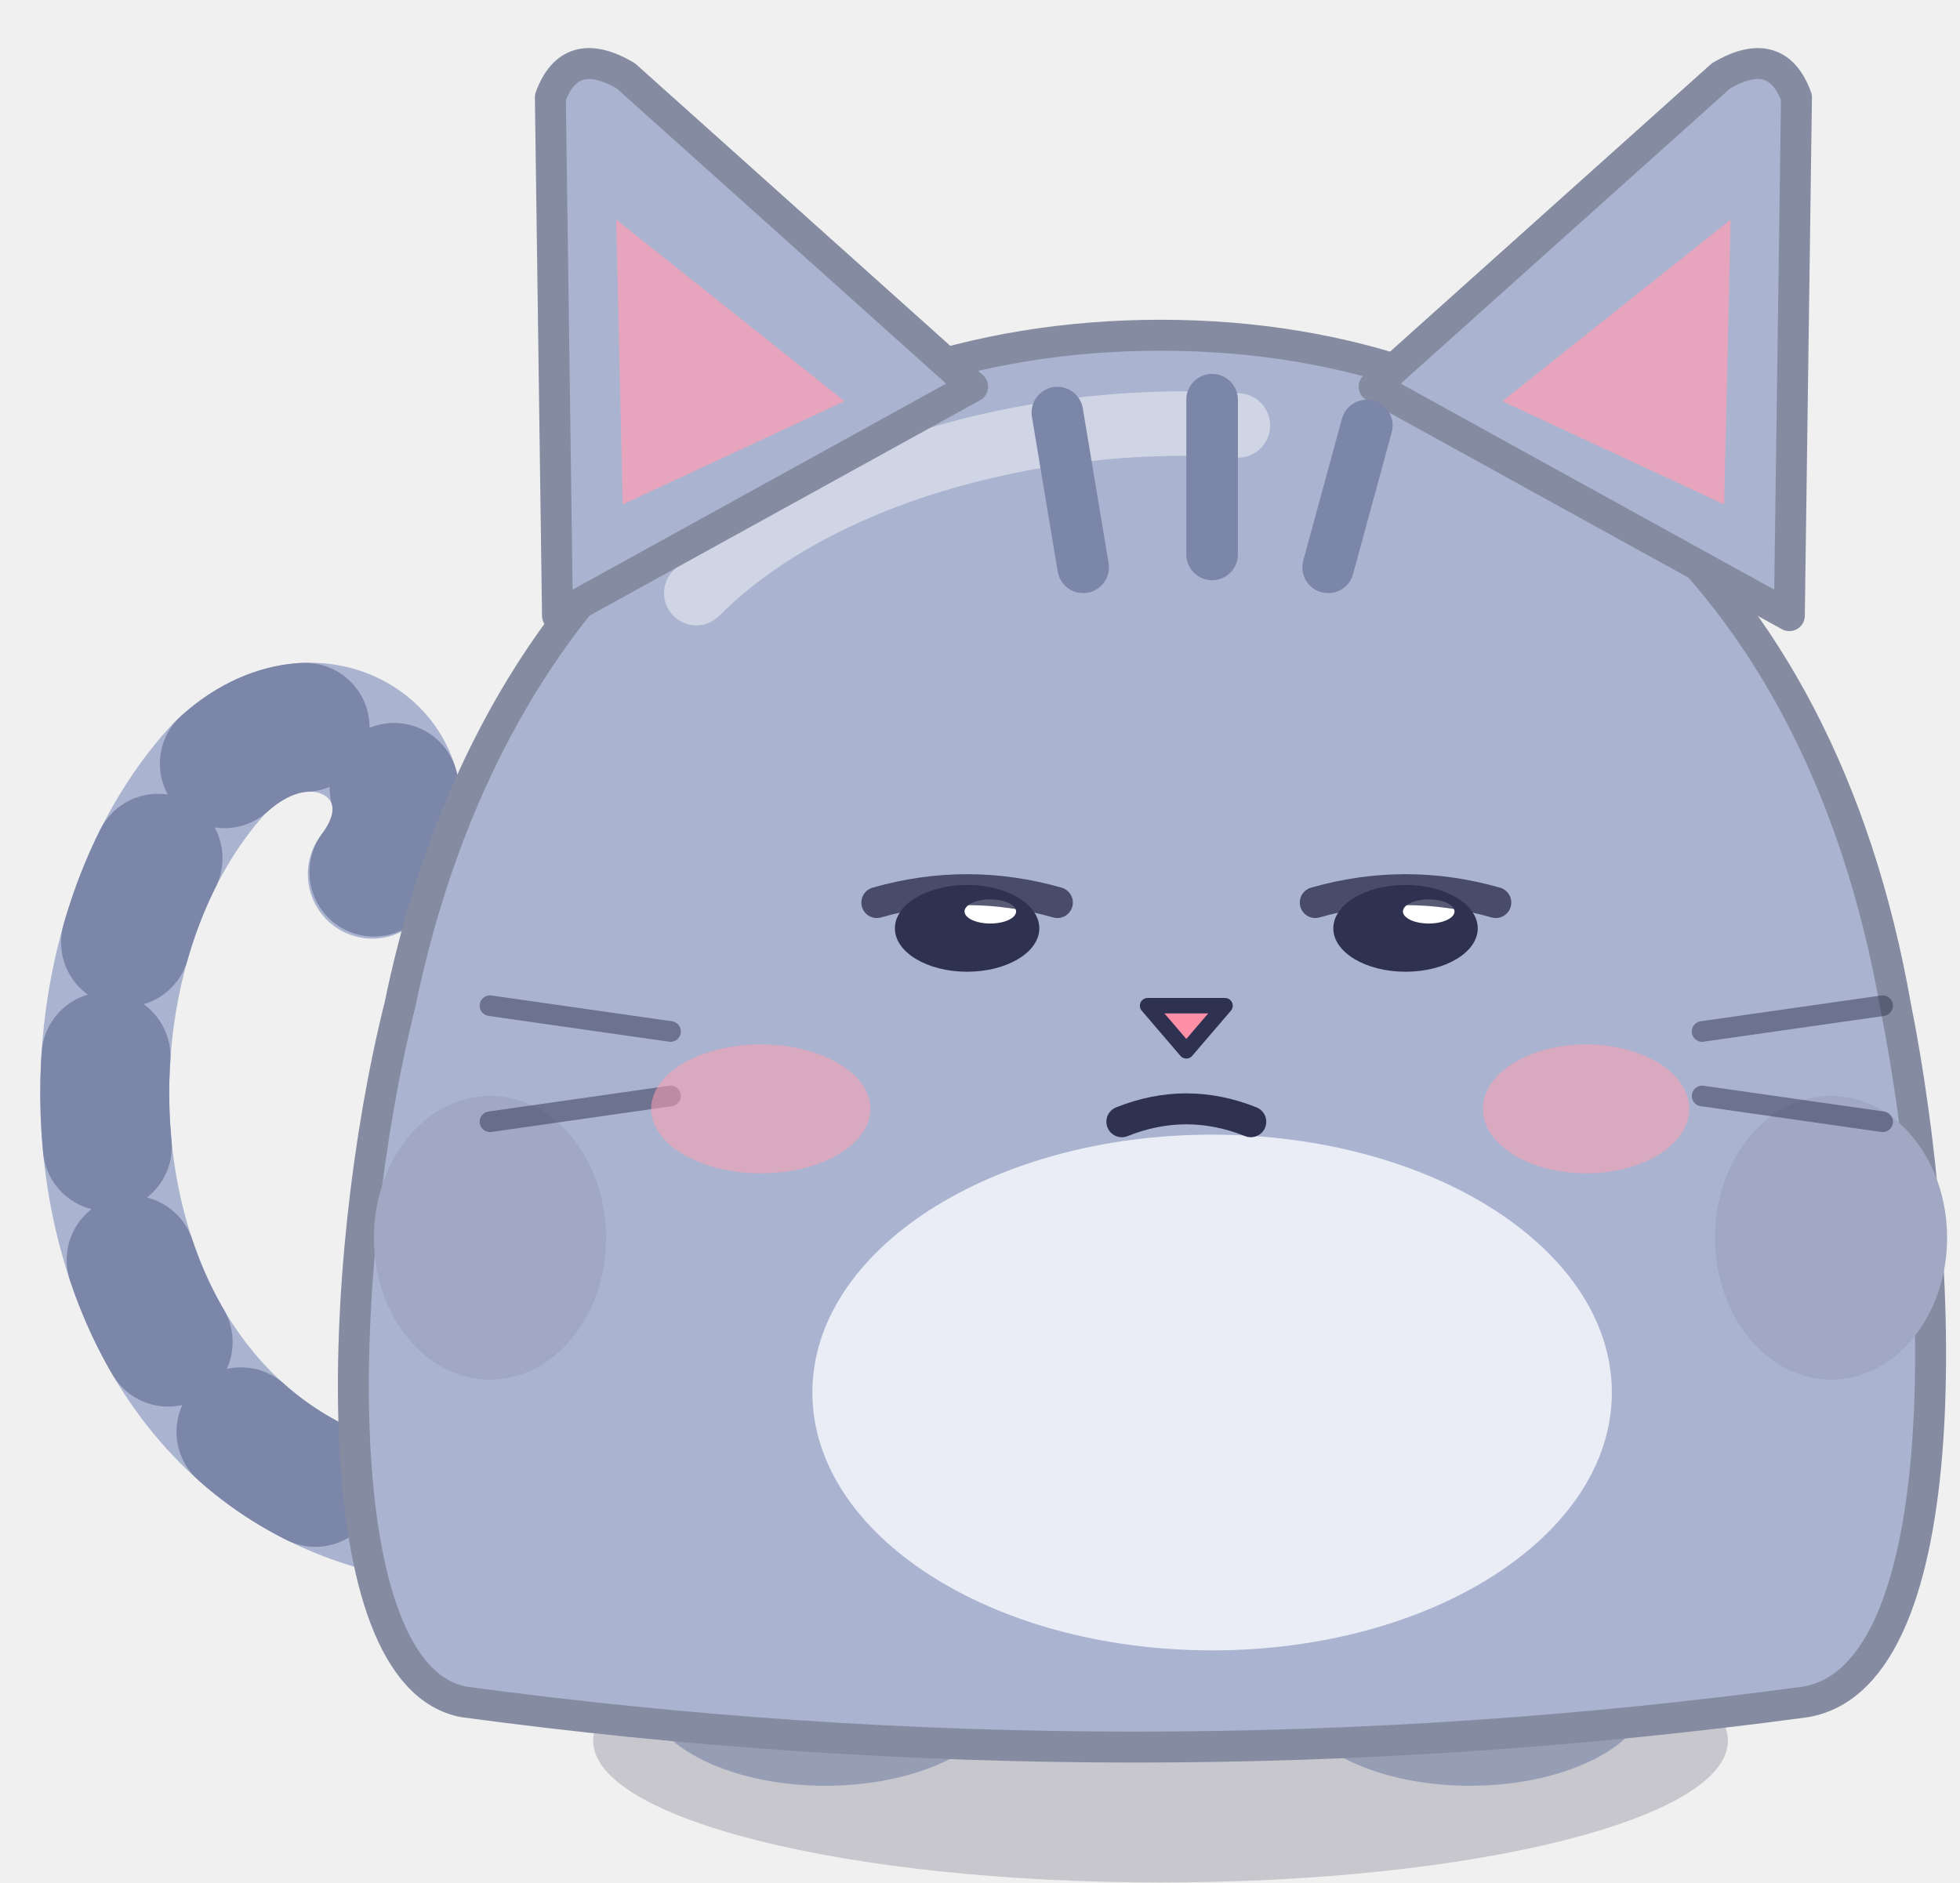
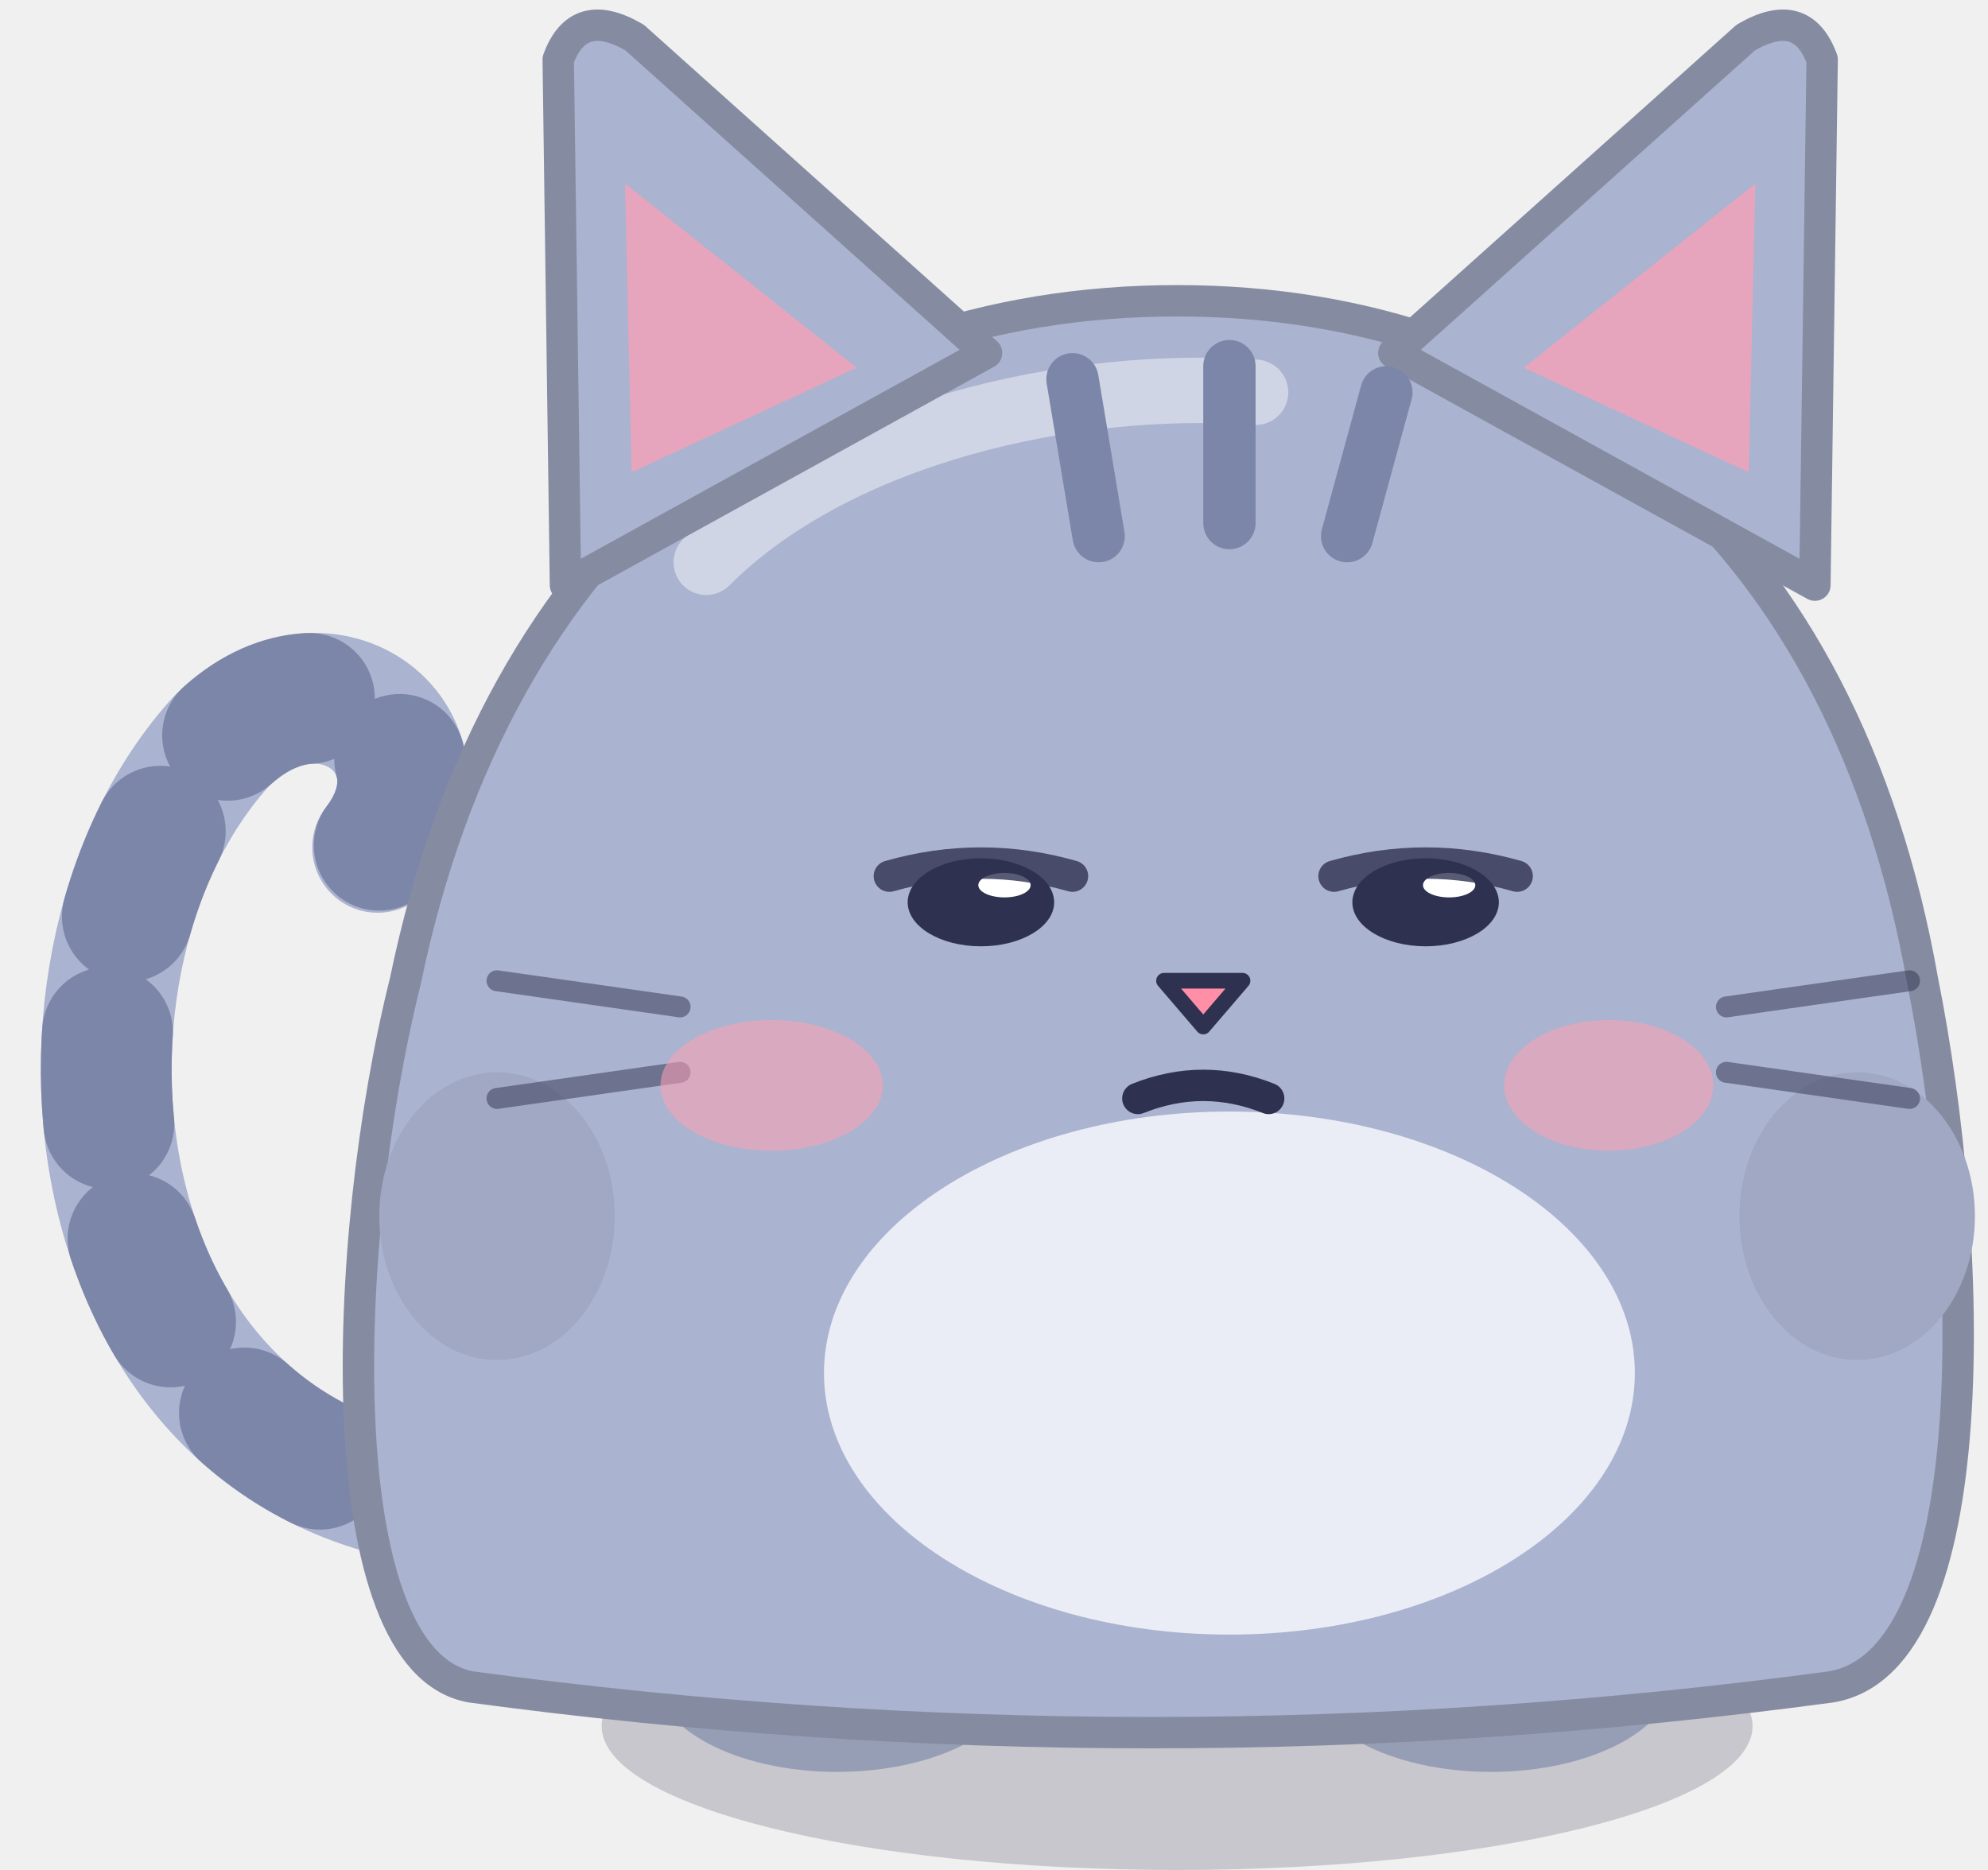
- <svg xmlns="http://www.w3.org/2000/svg" viewBox="-88 -132 152 146" width="152" height="146">
+ <svg xmlns="http://www.w3.org/2000/svg" viewBox="-88 -129 152 143" width="152" height="143">
  <ellipse id="shadow" rx="44" ry="11" cx="2" cy="3" fill="#2a2140" opacity="0.2" />
  <g id="turn">
    <g id="act">
      <g id="hop">
        <g id="posture">
          <g transform="translate(-48 -14)">
            <g id="tail" transform="matrix(0.999848 0.017452 -0.017452 0.999848 0 0)">
              <path id="tail-base" d="M 0 0 C -34 2 -40 -40 -24 -58 C -16 -66 -6 -58 -12 -50" fill="none" stroke="#aab3cf" stroke-width="10" stroke-linecap="round" />
              <path id="tail-stripe" d="M 0 0 C -34 2 -40 -40 -24 -58 C -16 -66 -6 -58 -12 -50" fill="none" stroke="#7c86a8" stroke-width="10" stroke-linecap="round" stroke-dasharray="7, 9" />
            </g>
          </g>
          <g id="feet">
            <ellipse id="foot-left" rx="14" ry="7.5" cx="-24" cy="-1" fill="#969eb6" />
            <ellipse id="foot-right" rx="14" ry="7.5" cx="26" cy="-1" fill="#969eb6" />
          </g>
          <g id="breath">
            <path id="body" d="M -52 0 C -63 -2 -62 -34 -57 -54 C -50 -88 -27 -106 2 -106 C 31 -106 53 -88 59 -54 C 63 -34 64 -2 52 0 Q 0 7 -52 0 Z" fill="#aab3cf" stroke="#858ca1" stroke-width="2.4" />
            <path id="body-shine" d="M -34 -86 C -24 -96 -6 -100 8 -99" fill="none" stroke="#ffffff" stroke-width="5" stroke-linecap="round" opacity="0.45" />
            <ellipse id="belly" rx="31" ry="20" cx="6" cy="-24" fill="#f1f3fb" opacity="0.9" />
            <g id="paws">
              <g transform="translate(-50 -36)">
                <ellipse id="paw-left" rx="9" ry="11" cx="0" cy="0" fill="#a0a8c3" />
              </g>
              <g transform="translate(54 -36)">
                <ellipse id="paw-right" rx="9" ry="11" cx="0" cy="0" fill="#a0a8c3" />
              </g>
            </g>
            <g id="ears">
              <g transform="translate(-30 -96)">
                <g id="ear-left" transform="matrix(0.993572 -0.113203 0.113203 0.993572 0 0)">
                  <path d="M -16 10 L -12 -30 Q -10 -34 -6 -31 L 18 -4 Z" fill="#aab3cf" stroke="#858ca1" stroke-width="2.4" stroke-linejoin="round" />
                  <path id="ear-left-inner" d="M -10 2 L -8 -20 L 8 -4 Z" fill="#ffa0b4" opacity="0.7" />
                </g>
              </g>
              <g transform="translate(36 -96)">
                <g id="ear-right" transform="matrix(0.993572 0.113203 -0.113203 0.993572 0 0)">
                  <path d="M 16 10 L 12 -30 Q 10 -34 6 -31 L -18 -4 Z" fill="#aab3cf" stroke="#858ca1" stroke-width="2.4" stroke-linejoin="round" />
                  <path id="ear-right-inner" d="M 10 2 L 8 -20 L -8 -4 Z" fill="#ffa0b4" opacity="0.7" />
                </g>
              </g>
            </g>
            <g id="face">
              <g id="markings">
                <path id="stripe-1" d="M -6 -100 L -4 -88" fill="#000000" stroke="#7c86a8" stroke-width="4" stroke-linecap="round" />
                <path id="stripe-2" d="M 6 -101 L 6 -89" fill="#000000" stroke="#7c86a8" stroke-width="4" stroke-linecap="round" />
                <path id="stripe-3" d="M 18 -99 L 15 -88" fill="#000000" stroke="#7c86a8" stroke-width="4" stroke-linecap="round" />
                <g id="whiskers" opacity="0.5">
                  <path id="whisker-left-1" d="M -36 -52 L -50 -54" fill="#000000" stroke="#2f3150" stroke-width="1.6" stroke-linecap="round" />
                  <path id="whisker-left-2" d="M -36 -47 L -50 -45" fill="#000000" stroke="#2f3150" stroke-width="1.6" stroke-linecap="round" />
                  <path id="whisker-right-1" d="M 44 -52 L 58 -54" fill="#000000" stroke="#2f3150" stroke-width="1.6" stroke-linecap="round" />
                  <path id="whisker-right-2" d="M 44 -47 L 58 -45" fill="#000000" stroke="#2f3150" stroke-width="1.6" stroke-linecap="round" />
                </g>
              </g>
              <g id="eyes">
                <g id="eye-left" transform="translate(-13 -60)">
                  <g transform="matrix(1 0 0 0.4675 0 0)">
                    <ellipse id="eye-left-pupil" rx="5.6" ry="7.2" cx="0" cy="0" fill="#2f3150" />
                    <circle id="eye-left-shine" cx="1.8" cy="-2.8" r="2" fill="#ffffff" />
                  </g>
                  <path id="eye-left-lid" d="M -7 -2 Q 0 -4 7 -2" fill="none" stroke="#2f3150" stroke-width="2.4" stroke-linecap="round" opacity="0.8" />
                </g>
                <g id="eye-right" transform="translate(21 -60)">
                  <g transform="matrix(1 0 0 0.4675 0 0)">
                    <ellipse id="eye-right-pupil" rx="5.6" ry="7.2" cx="0" cy="0" fill="#2f3150" />
                    <circle id="eye-right-shine" cx="1.8" cy="-2.8" r="2" fill="#ffffff" />
                  </g>
                  <path id="eye-right-lid" d="M -7 -2 Q 0 -4 7 -2" fill="none" stroke="#2f3150" stroke-width="2.4" stroke-linecap="round" opacity="0.8" />
                </g>
              </g>
              <path id="nose" d="M 1 -54 L 7 -54 L 4 -50.5 Z" fill="#ff8fa6" stroke="#2f3150" stroke-width="1.2" stroke-linejoin="round" />
              <path id="mouth" d="M -1 -45 Q 4 -47 9 -45" fill="none" stroke="#2f3150" stroke-width="2.4" stroke-linecap="round" />
              <ellipse id="cheek-left" rx="8.5" ry="5" cx="-29" cy="-46" fill="#ffa0b4" opacity="0.55" />
              <ellipse id="cheek-right" rx="8" ry="5" cx="35" cy="-46" fill="#ffa0b4" opacity="0.55" />
            </g>
          </g>
        </g>
      </g>
    </g>
  </g>
</svg>
